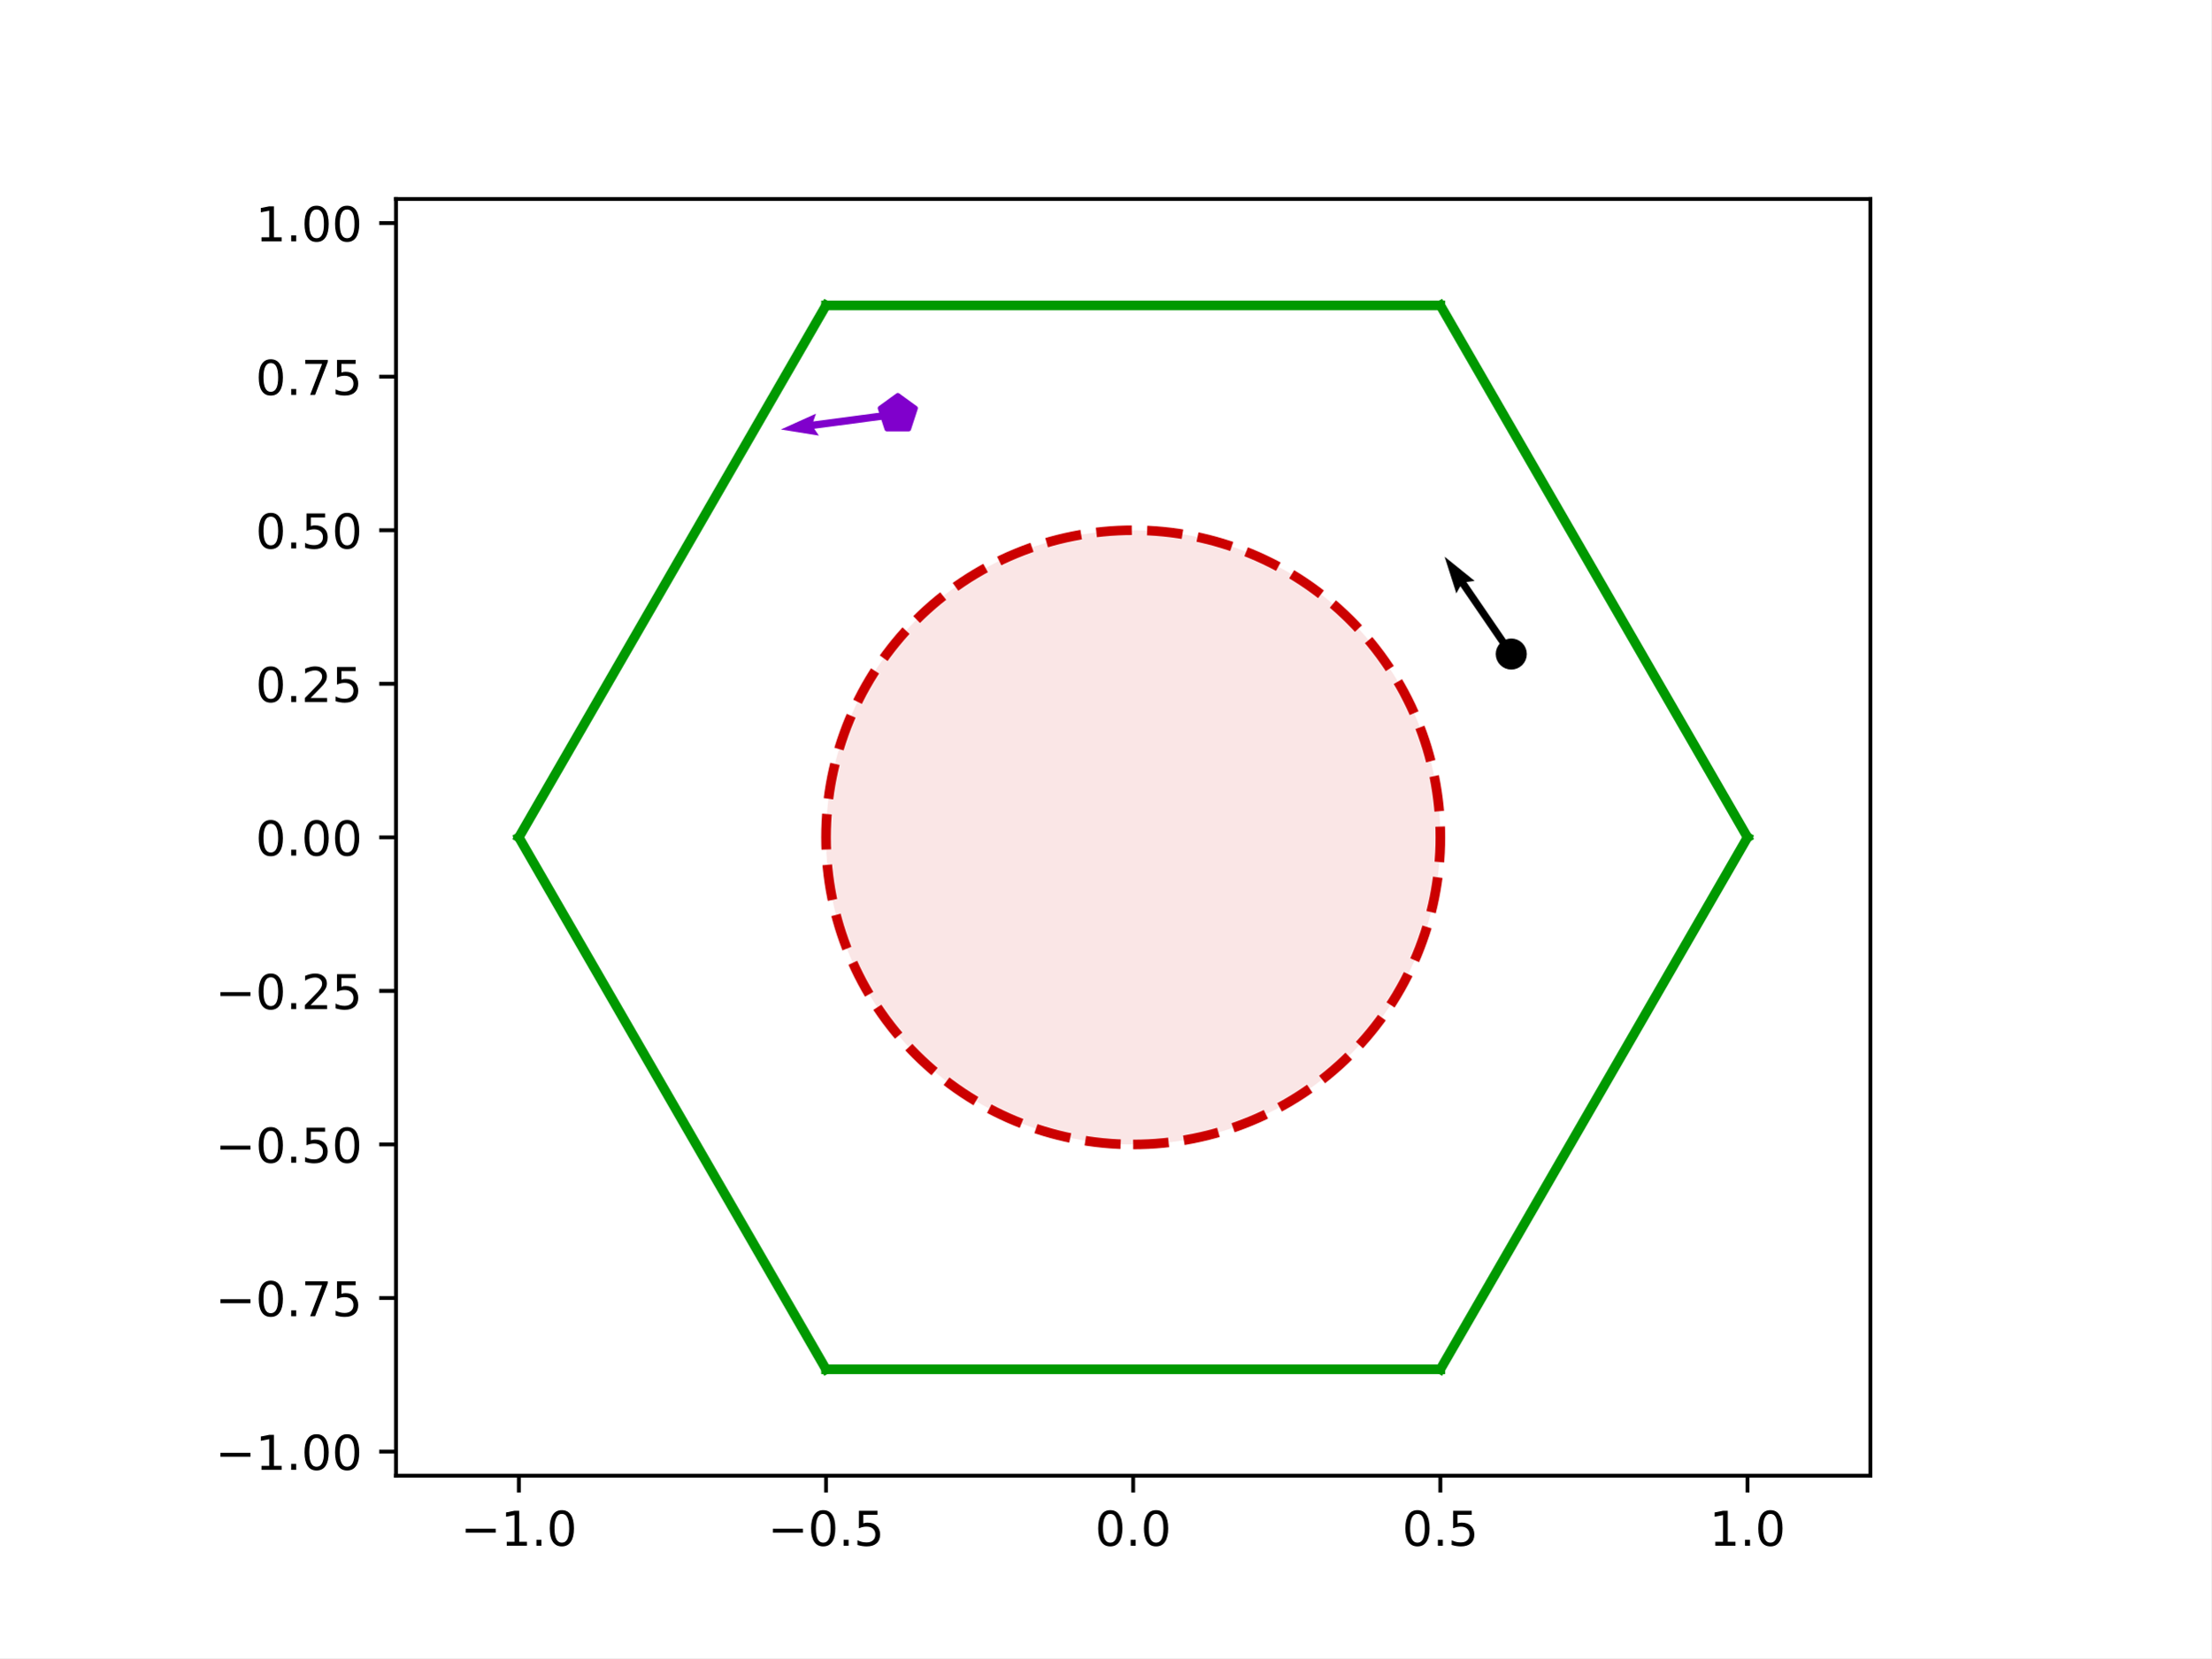
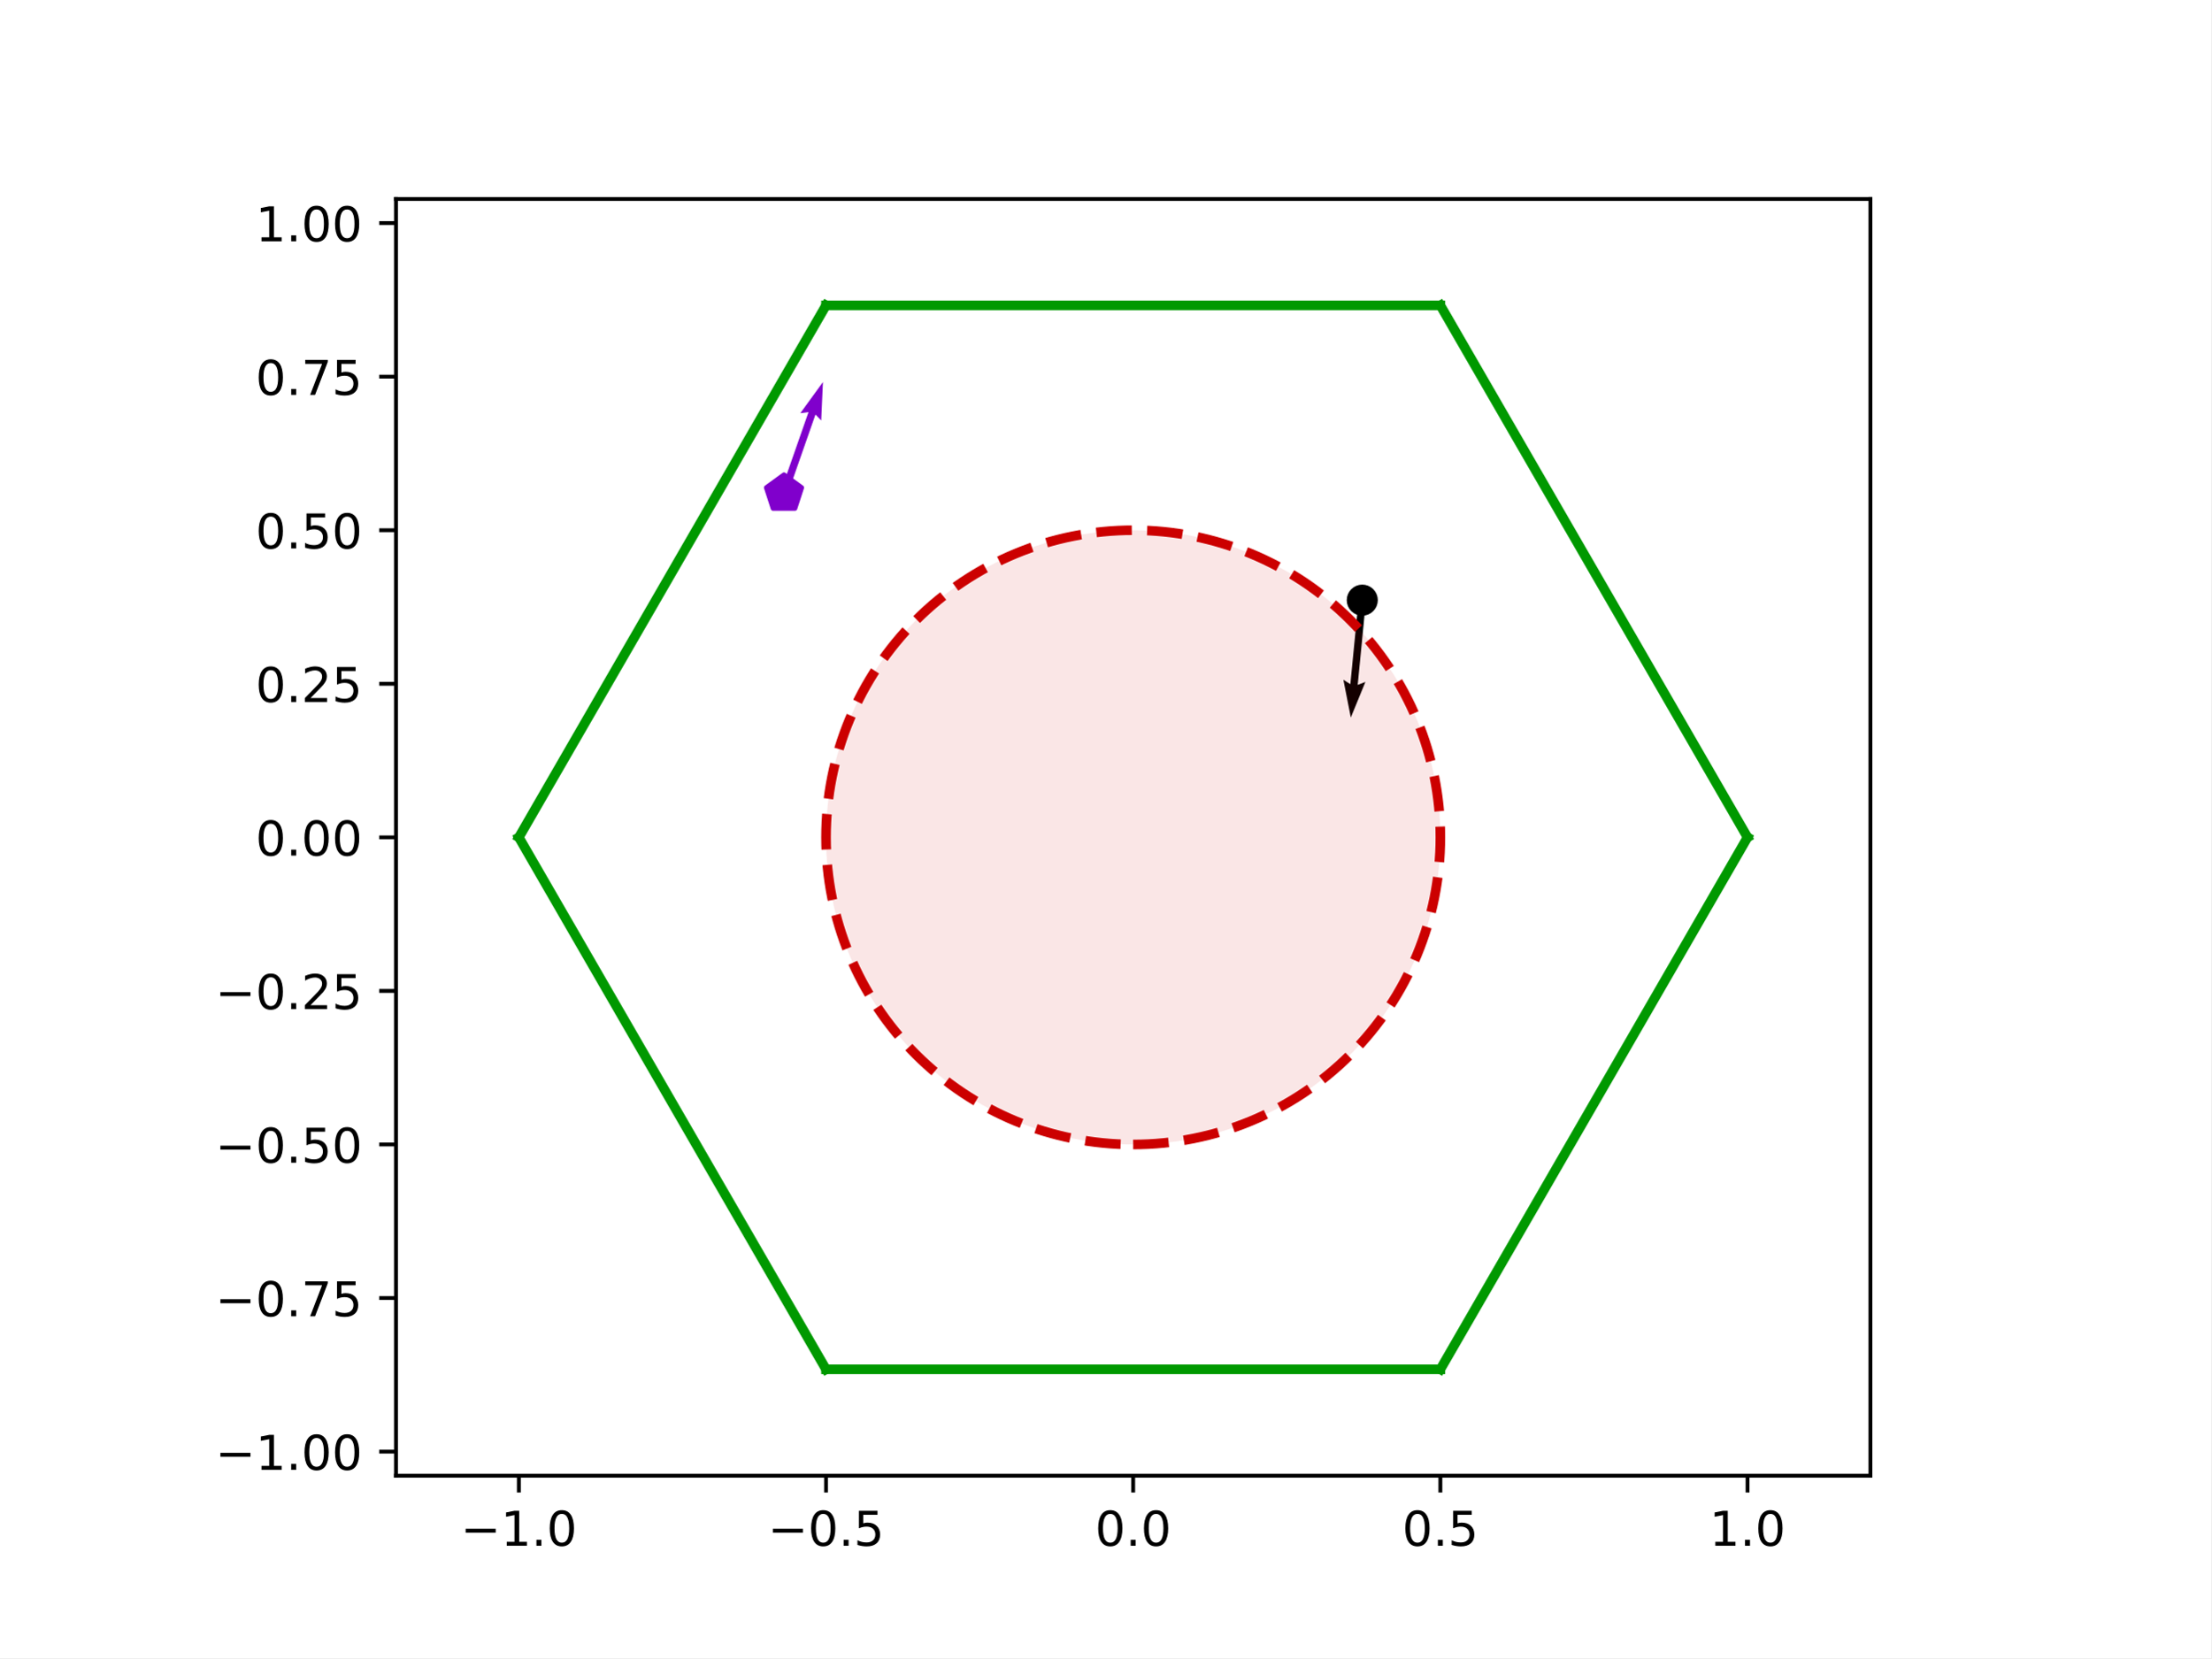
<svg xmlns="http://www.w3.org/2000/svg" xmlns:xlink="http://www.w3.org/1999/xlink" height="345.6pt" version="1.1" viewBox="0 0 460.8 345.6" width="460.8pt">
  <defs>
    <style type="text/css">
*{stroke-linecap:butt;stroke-linejoin:round;}
  </style>
  </defs>
  <g id="figure_1">
    <g id="patch_1">
      <path d="M 0 345.6  L 460.8 345.6  L 460.8 0  L 0 0  z " style="fill:#ffffff;" />
    </g>
    <g id="axes_1">
      <g id="patch_2">
        <path d="M 82.52 307.584  L 389.8 307.584  L 389.8 41.472  L 82.52 41.472  z " style="fill:#ffffff;" />
      </g>
      <g id="PathCollection_1">
        <defs>
-           <path d="M 0 2.739  C 0.726 2.739 1.423 2.45 1.936 1.936  C 2.45 1.423 2.739 0.726 2.739 0  C 2.739 -0.726 2.45 -1.423 1.936 -1.936  C 1.423 -2.45 0.726 -2.739 0 -2.739  C -0.726 -2.739 -1.423 -2.45 -1.936 -1.936  C -2.45 -1.423 -2.739 -0.726 -2.739 0  C -2.739 0.726 -2.45 1.423 -1.936 1.936  C -1.423 2.45 -0.726 2.739 0 2.739  z " id="m8e3643d8e0" style="stroke:#000000;" />
+           <path d="M 0 2.739  C 0.726 2.739 1.423 2.45 1.936 1.936  C 2.45 1.423 2.739 0.726 2.739 0  C 2.739 -0.726 2.45 -1.423 1.936 -1.936  C 1.423 -2.45 0.726 -2.739 0 -2.739  C -0.726 -2.739 -1.423 -2.45 -1.936 -1.936  C -2.45 -1.423 -2.739 -0.726 -2.739 0  C -2.739 0.726 -2.45 1.423 -1.936 1.936  C -1.423 2.45 -0.726 2.739 0 2.739  z " id="md13ea4c5fa" style="stroke:#000000;" />
        </defs>
-         <g clip-path="url(#p8cc848de9a)">
-           <use style="stroke:#000000;" x="314.958" xlink:href="#m8e3643d8e0" y="136.319" />
+         <g clip-path="url(#pb7fb98293e)">
+           <use style="stroke:#000000;" x="283.903" xlink:href="#md13ea4c5fa" y="125.088" />
        </g>
      </g>
      <g id="Quiver_1">
-         <path clip-path="url(#p8cc848de9a)" d="M 314.324 136.753  L 304.343 122.174  L 303.509 123.675  L 301.071 116.035  L 307.312 121.072  L 305.611 121.306  L 315.592 135.885  L 314.324 136.753  " />
+         <path clip-path="url(#pb7fb98293e)" d="M 284.668 125.163  L 282.949 142.748  L 284.553 142.133  L 281.512 149.554  L 279.966 141.684  L 281.42 142.598  L 283.139 125.014  L 284.668 125.163  " />
      </g>
      <g id="PathCollection_2">
        <defs>
-           <path d="M 0 -3.873  L -3.683 -1.197  L -2.276 3.133  L 2.276 3.133  L 3.683 -1.197  z " id="m2ec958ba5a" style="stroke:#8000cc;" />
+           <path d="M 0 -3.873  L -3.683 -1.197  L -2.276 3.133  L 2.276 3.133  L 3.683 -1.197  z " id="mae4f7f1597" style="stroke:#8000cc;" />
        </defs>
-         <g clip-path="url(#p8cc848de9a)">
-           <use style="fill:#8000cc;stroke:#8000cc;" x="187.101" xlink:href="#m2ec958ba5a" y="86.276" />
+         <g clip-path="url(#pb7fb98293e)">
+           <use style="fill:#8000cc;stroke:#8000cc;" x="163.385" xlink:href="#mae4f7f1597" y="102.831" />
        </g>
      </g>
      <g id="Quiver_2">
-         <path clip-path="url(#p8cc848de9a)" d="M 187.203 87.037  L 169.688 89.366  L 170.652 90.788  L 162.734 89.516  L 170.045 86.219  L 169.486 87.843  L 187 85.514  L 187.203 87.037  " style="fill:#8000cc;" />
+         <path clip-path="url(#pb7fb98293e)" d="M 162.66 102.577  L 168.493 85.899  L 166.789 86.117  L 171.501 79.626  L 171.14 87.638  L 169.943 86.406  L 164.11 103.084  L 162.66 102.577  " style="fill:#8000cc;" />
      </g>
      <g id="patch_3">
-         <path clip-path="url(#p8cc848de9a)" d="M 236.16 238.545  C 253.137 238.545 269.422 231.799 281.427 219.795  C 293.431 207.79 300.177 191.505 300.177 174.528  C 300.177 157.551 293.431 141.266 281.427 129.261  C 269.422 117.257 253.137 110.511 236.16 110.511  C 219.183 110.511 202.898 117.257 190.893 129.261  C 178.889 141.266 172.143 157.551 172.143 174.528  C 172.143 191.505 178.889 207.79 190.893 219.795  C 202.898 231.799 219.183 238.545 236.16 238.545  z " style="fill:#cc0000;fill-opacity:0.1;stroke:#cc0000;stroke-dasharray:7.4,3.2;stroke-dashoffset:0;stroke-linejoin:miter;stroke-width:2;" />
+         <path clip-path="url(#pb7fb98293e)" d="M 236.16 238.545  C 253.137 238.545 269.422 231.799 281.427 219.795  C 293.431 207.79 300.177 191.505 300.177 174.528  C 300.177 157.551 293.431 141.266 281.427 129.261  C 269.422 117.257 253.137 110.511 236.16 110.511  C 219.183 110.511 202.898 117.257 190.893 129.261  C 178.889 141.266 172.143 157.551 172.143 174.528  C 172.143 191.505 178.889 207.79 190.893 219.795  C 202.898 231.799 219.183 238.545 236.16 238.545  z " style="fill:#cc0000;fill-opacity:0.1;stroke:#cc0000;stroke-dasharray:7.4,3.2;stroke-dashoffset:0;stroke-linejoin:miter;stroke-width:2;" />
      </g>
      <g id="matplotlib.axis_1">
        <g id="xtick_1">
          <g id="line2d_1">
            <defs>
-               <path d="M 0 0  L 0 3.5  " id="m95157606d9" style="stroke:#000000;stroke-width:0.8;" />
-             </defs>
-             <g>
-               <use style="stroke:#000000;stroke-width:0.8;" x="108.127" xlink:href="#m95157606d9" y="307.584" />
+               <path d="M 0 0  L 0 3.5  " id="m950d77afb1" style="stroke:#000000;stroke-width:0.8;" />
+             </defs>
+             <g>
+               <use style="stroke:#000000;stroke-width:0.8;" x="108.127" xlink:href="#m950d77afb1" y="307.584" />
            </g>
          </g>
          <g id="text_1">
            <defs>
              <path d="M 10.594 35.5  L 73.188 35.5  L 73.188 27.203  L 10.594 27.203  z " id="DejaVuSans-2212" />
              <path d="M 12.406 8.297  L 28.516 8.297  L 28.516 63.922  L 10.984 60.406  L 10.984 69.391  L 28.422 72.906  L 38.281 72.906  L 38.281 8.297  L 54.391 8.297  L 54.391 0  L 12.406 0  z " id="DejaVuSans-31" />
              <path d="M 10.688 12.406  L 21 12.406  L 21 0  L 10.688 0  z " id="DejaVuSans-2e" />
              <path d="M 31.781 66.406  Q 24.172 66.406 20.328 58.906  Q 16.5 51.422 16.5 36.375  Q 16.5 21.391 20.328 13.891  Q 24.172 6.391 31.781 6.391  Q 39.453 6.391 43.281 13.891  Q 47.125 21.391 47.125 36.375  Q 47.125 51.422 43.281 58.906  Q 39.453 66.406 31.781 66.406  z M 31.781 74.219  Q 44.047 74.219 50.516 64.516  Q 56.984 54.828 56.984 36.375  Q 56.984 17.969 50.516 8.266  Q 44.047 -1.422 31.781 -1.422  Q 19.531 -1.422 13.062 8.266  Q 6.594 17.969 6.594 36.375  Q 6.594 54.828 13.062 64.516  Q 19.531 74.219 31.781 74.219  z " id="DejaVuSans-30" />
            </defs>
            <g transform="translate(95.9854 322.1824)scale(0.1 -0.1)">
              <use xlink:href="#DejaVuSans-2212" />
              <use x="83.789" xlink:href="#DejaVuSans-31" />
              <use x="147.412" xlink:href="#DejaVuSans-2e" />
              <use x="179.199" xlink:href="#DejaVuSans-30" />
            </g>
          </g>
        </g>
        <g id="xtick_2">
          <g id="line2d_2">
            <g>
-               <use style="stroke:#000000;stroke-width:0.8;" x="172.143" xlink:href="#m95157606d9" y="307.584" />
+               <use style="stroke:#000000;stroke-width:0.8;" x="172.143" xlink:href="#m950d77afb1" y="307.584" />
            </g>
          </g>
          <g id="text_2">
            <defs>
              <path d="M 10.797 72.906  L 49.516 72.906  L 49.516 64.594  L 19.828 64.594  L 19.828 46.734  Q 21.969 47.469 24.109 47.828  Q 26.266 48.188 28.422 48.188  Q 40.625 48.188 47.75 41.5  Q 54.891 34.812 54.891 23.391  Q 54.891 11.625 47.562 5.094  Q 40.234 -1.422 26.906 -1.422  Q 22.312 -1.422 17.547 -0.641  Q 12.797 0.141 7.719 1.703  L 7.719 11.625  Q 12.109 9.234 16.797 8.062  Q 21.484 6.891 26.703 6.891  Q 35.156 6.891 40.078 11.328  Q 45.016 15.766 45.016 23.391  Q 45.016 31 40.078 35.438  Q 35.156 39.891 26.703 39.891  Q 22.75 39.891 18.812 39.016  Q 14.891 38.141 10.797 36.281  z " id="DejaVuSans-35" />
            </defs>
            <g transform="translate(160.002 322.1824)scale(0.1 -0.1)">
              <use xlink:href="#DejaVuSans-2212" />
              <use x="83.789" xlink:href="#DejaVuSans-30" />
              <use x="147.412" xlink:href="#DejaVuSans-2e" />
              <use x="179.199" xlink:href="#DejaVuSans-35" />
            </g>
          </g>
        </g>
        <g id="xtick_3">
          <g id="line2d_3">
            <g>
-               <use style="stroke:#000000;stroke-width:0.8;" x="236.16" xlink:href="#m95157606d9" y="307.584" />
+               <use style="stroke:#000000;stroke-width:0.8;" x="236.16" xlink:href="#m950d77afb1" y="307.584" />
            </g>
          </g>
          <g id="text_3">
            <g transform="translate(228.2084 322.1824)scale(0.1 -0.1)">
              <use xlink:href="#DejaVuSans-30" />
              <use x="63.623" xlink:href="#DejaVuSans-2e" />
              <use x="95.41" xlink:href="#DejaVuSans-30" />
            </g>
          </g>
        </g>
        <g id="xtick_4">
          <g id="line2d_4">
            <g>
-               <use style="stroke:#000000;stroke-width:0.8;" x="300.177" xlink:href="#m95157606d9" y="307.584" />
+               <use style="stroke:#000000;stroke-width:0.8;" x="300.177" xlink:href="#m950d77afb1" y="307.584" />
            </g>
          </g>
          <g id="text_4">
            <g transform="translate(292.225 322.1824)scale(0.1 -0.1)">
              <use xlink:href="#DejaVuSans-30" />
              <use x="63.623" xlink:href="#DejaVuSans-2e" />
              <use x="95.41" xlink:href="#DejaVuSans-35" />
            </g>
          </g>
        </g>
        <g id="xtick_5">
          <g id="line2d_5">
            <g>
-               <use style="stroke:#000000;stroke-width:0.8;" x="364.193" xlink:href="#m95157606d9" y="307.584" />
+               <use style="stroke:#000000;stroke-width:0.8;" x="364.193" xlink:href="#m950d77afb1" y="307.584" />
            </g>
          </g>
          <g id="text_5">
            <g transform="translate(356.2416 322.1824)scale(0.1 -0.1)">
              <use xlink:href="#DejaVuSans-31" />
              <use x="63.623" xlink:href="#DejaVuSans-2e" />
              <use x="95.41" xlink:href="#DejaVuSans-30" />
            </g>
          </g>
        </g>
      </g>
      <g id="matplotlib.axis_2">
        <g id="ytick_1">
          <g id="line2d_6">
            <defs>
-               <path d="M 0 0  L -3.5 0  " id="md72eeaaaef" style="stroke:#000000;stroke-width:0.8;" />
-             </defs>
-             <g>
-               <use style="stroke:#000000;stroke-width:0.8;" x="82.52" xlink:href="#md72eeaaaef" y="302.561" />
+               <path d="M 0 0  L -3.5 0  " id="mc645c1d430" style="stroke:#000000;stroke-width:0.8;" />
+             </defs>
+             <g>
+               <use style="stroke:#000000;stroke-width:0.8;" x="82.52" xlink:href="#mc645c1d430" y="302.561" />
            </g>
          </g>
          <g id="text_6">
            <g transform="translate(44.87485 306.3604)scale(0.1 -0.1)">
              <use xlink:href="#DejaVuSans-2212" />
              <use x="83.789" xlink:href="#DejaVuSans-31" />
              <use x="147.412" xlink:href="#DejaVuSans-2e" />
              <use x="179.199" xlink:href="#DejaVuSans-30" />
              <use x="242.822" xlink:href="#DejaVuSans-30" />
            </g>
          </g>
        </g>
        <g id="ytick_2">
          <g id="line2d_7">
            <g>
-               <use style="stroke:#000000;stroke-width:0.8;" x="82.52" xlink:href="#md72eeaaaef" y="270.553" />
+               <use style="stroke:#000000;stroke-width:0.8;" x="82.52" xlink:href="#mc645c1d430" y="270.553" />
            </g>
          </g>
          <g id="text_7">
            <defs>
              <path d="M 8.203 72.906  L 55.078 72.906  L 55.078 68.703  L 28.609 0  L 18.312 0  L 43.219 64.594  L 8.203 64.594  z " id="DejaVuSans-37" />
            </defs>
            <g transform="translate(44.87485 274.3521)scale(0.1 -0.1)">
              <use xlink:href="#DejaVuSans-2212" />
              <use x="83.789" xlink:href="#DejaVuSans-30" />
              <use x="147.412" xlink:href="#DejaVuSans-2e" />
              <use x="179.199" xlink:href="#DejaVuSans-37" />
              <use x="242.822" xlink:href="#DejaVuSans-35" />
            </g>
          </g>
        </g>
        <g id="ytick_3">
          <g id="line2d_8">
            <g>
-               <use style="stroke:#000000;stroke-width:0.8;" x="82.52" xlink:href="#md72eeaaaef" y="238.545" />
+               <use style="stroke:#000000;stroke-width:0.8;" x="82.52" xlink:href="#mc645c1d430" y="238.545" />
            </g>
          </g>
          <g id="text_8">
            <g transform="translate(44.87485 242.3438)scale(0.1 -0.1)">
              <use xlink:href="#DejaVuSans-2212" />
              <use x="83.789" xlink:href="#DejaVuSans-30" />
              <use x="147.412" xlink:href="#DejaVuSans-2e" />
              <use x="179.199" xlink:href="#DejaVuSans-35" />
              <use x="242.822" xlink:href="#DejaVuSans-30" />
            </g>
          </g>
        </g>
        <g id="ytick_4">
          <g id="line2d_9">
            <g>
-               <use style="stroke:#000000;stroke-width:0.8;" x="82.52" xlink:href="#md72eeaaaef" y="206.536" />
+               <use style="stroke:#000000;stroke-width:0.8;" x="82.52" xlink:href="#mc645c1d430" y="206.536" />
            </g>
          </g>
          <g id="text_9">
            <defs>
              <path d="M 19.188 8.297  L 53.609 8.297  L 53.609 0  L 7.328 0  L 7.328 8.297  Q 12.938 14.109 22.625 23.891  Q 32.328 33.688 34.812 36.531  Q 39.547 41.844 41.422 45.531  Q 43.312 49.219 43.312 52.781  Q 43.312 58.594 39.234 62.25  Q 35.156 65.922 28.609 65.922  Q 23.969 65.922 18.812 64.312  Q 13.672 62.703 7.812 59.422  L 7.812 69.391  Q 13.766 71.781 18.938 73  Q 24.125 74.219 28.422 74.219  Q 39.75 74.219 46.484 68.547  Q 53.219 62.891 53.219 53.422  Q 53.219 48.922 51.531 44.891  Q 49.859 40.875 45.406 35.406  Q 44.188 33.984 37.641 27.219  Q 31.109 20.453 19.188 8.297  z " id="DejaVuSans-32" />
            </defs>
            <g transform="translate(44.87485 210.3355)scale(0.1 -0.1)">
              <use xlink:href="#DejaVuSans-2212" />
              <use x="83.789" xlink:href="#DejaVuSans-30" />
              <use x="147.412" xlink:href="#DejaVuSans-2e" />
              <use x="179.199" xlink:href="#DejaVuSans-32" />
              <use x="242.822" xlink:href="#DejaVuSans-35" />
            </g>
          </g>
        </g>
        <g id="ytick_5">
          <g id="line2d_10">
            <g>
-               <use style="stroke:#000000;stroke-width:0.8;" x="82.52" xlink:href="#md72eeaaaef" y="174.528" />
+               <use style="stroke:#000000;stroke-width:0.8;" x="82.52" xlink:href="#mc645c1d430" y="174.528" />
            </g>
          </g>
          <g id="text_10">
            <g transform="translate(53.25454 178.3272)scale(0.1 -0.1)">
              <use xlink:href="#DejaVuSans-30" />
              <use x="63.623" xlink:href="#DejaVuSans-2e" />
              <use x="95.41" xlink:href="#DejaVuSans-30" />
              <use x="159.033" xlink:href="#DejaVuSans-30" />
            </g>
          </g>
        </g>
        <g id="ytick_6">
          <g id="line2d_11">
            <g>
-               <use style="stroke:#000000;stroke-width:0.8;" x="82.52" xlink:href="#md72eeaaaef" y="142.52" />
+               <use style="stroke:#000000;stroke-width:0.8;" x="82.52" xlink:href="#mc645c1d430" y="142.52" />
            </g>
          </g>
          <g id="text_11">
            <g transform="translate(53.25454 146.3189)scale(0.1 -0.1)">
              <use xlink:href="#DejaVuSans-30" />
              <use x="63.623" xlink:href="#DejaVuSans-2e" />
              <use x="95.41" xlink:href="#DejaVuSans-32" />
              <use x="159.033" xlink:href="#DejaVuSans-35" />
            </g>
          </g>
        </g>
        <g id="ytick_7">
          <g id="line2d_12">
            <g>
-               <use style="stroke:#000000;stroke-width:0.8;" x="82.52" xlink:href="#md72eeaaaef" y="110.511" />
+               <use style="stroke:#000000;stroke-width:0.8;" x="82.52" xlink:href="#mc645c1d430" y="110.511" />
            </g>
          </g>
          <g id="text_12">
            <g transform="translate(53.25454 114.3106)scale(0.1 -0.1)">
              <use xlink:href="#DejaVuSans-30" />
              <use x="63.623" xlink:href="#DejaVuSans-2e" />
              <use x="95.41" xlink:href="#DejaVuSans-35" />
              <use x="159.033" xlink:href="#DejaVuSans-30" />
            </g>
          </g>
        </g>
        <g id="ytick_8">
          <g id="line2d_13">
            <g>
-               <use style="stroke:#000000;stroke-width:0.8;" x="82.52" xlink:href="#md72eeaaaef" y="78.503" />
+               <use style="stroke:#000000;stroke-width:0.8;" x="82.52" xlink:href="#mc645c1d430" y="78.503" />
            </g>
          </g>
          <g id="text_13">
            <g transform="translate(53.25454 82.30232)scale(0.1 -0.1)">
              <use xlink:href="#DejaVuSans-30" />
              <use x="63.623" xlink:href="#DejaVuSans-2e" />
              <use x="95.41" xlink:href="#DejaVuSans-37" />
              <use x="159.033" xlink:href="#DejaVuSans-35" />
            </g>
          </g>
        </g>
        <g id="ytick_9">
          <g id="line2d_14">
            <g>
-               <use style="stroke:#000000;stroke-width:0.8;" x="82.52" xlink:href="#md72eeaaaef" y="46.495" />
+               <use style="stroke:#000000;stroke-width:0.8;" x="82.52" xlink:href="#mc645c1d430" y="46.495" />
            </g>
          </g>
          <g id="text_14">
            <g transform="translate(53.25454 50.29402)scale(0.1 -0.1)">
              <use xlink:href="#DejaVuSans-31" />
              <use x="63.623" xlink:href="#DejaVuSans-2e" />
              <use x="95.41" xlink:href="#DejaVuSans-30" />
              <use x="159.033" xlink:href="#DejaVuSans-30" />
            </g>
          </g>
        </g>
      </g>
      <g id="line2d_15">
-         <path clip-path="url(#p8cc848de9a)" d="M 300.177 63.648  L 172.143 63.648  " style="fill:none;stroke:#009900;stroke-linecap:square;stroke-width:2;" />
+         <path clip-path="url(#pb7fb98293e)" d="M 300.177 63.648  L 172.143 63.648  " style="fill:none;stroke:#009900;stroke-linecap:square;stroke-width:2;" />
      </g>
      <g id="line2d_16">
-         <path clip-path="url(#p8cc848de9a)" d="M 172.143 63.648  L 108.127 174.528  " style="fill:none;stroke:#009900;stroke-linecap:square;stroke-width:2;" />
+         <path clip-path="url(#pb7fb98293e)" d="M 172.143 63.648  L 108.127 174.528  " style="fill:none;stroke:#009900;stroke-linecap:square;stroke-width:2;" />
      </g>
      <g id="line2d_17">
-         <path clip-path="url(#p8cc848de9a)" d="M 108.127 174.528  L 172.143 285.408  " style="fill:none;stroke:#009900;stroke-linecap:square;stroke-width:2;" />
+         <path clip-path="url(#pb7fb98293e)" d="M 108.127 174.528  L 172.143 285.408  " style="fill:none;stroke:#009900;stroke-linecap:square;stroke-width:2;" />
      </g>
      <g id="line2d_18">
-         <path clip-path="url(#p8cc848de9a)" d="M 172.143 285.408  L 300.177 285.408  " style="fill:none;stroke:#009900;stroke-linecap:square;stroke-width:2;" />
+         <path clip-path="url(#pb7fb98293e)" d="M 172.143 285.408  L 300.177 285.408  " style="fill:none;stroke:#009900;stroke-linecap:square;stroke-width:2;" />
      </g>
      <g id="line2d_19">
-         <path clip-path="url(#p8cc848de9a)" d="M 300.177 285.408  L 364.193 174.528  " style="fill:none;stroke:#009900;stroke-linecap:square;stroke-width:2;" />
+         <path clip-path="url(#pb7fb98293e)" d="M 300.177 285.408  L 364.193 174.528  " style="fill:none;stroke:#009900;stroke-linecap:square;stroke-width:2;" />
      </g>
      <g id="line2d_20">
-         <path clip-path="url(#p8cc848de9a)" d="M 364.193 174.528  L 300.177 63.648  " style="fill:none;stroke:#009900;stroke-linecap:square;stroke-width:2;" />
+         <path clip-path="url(#pb7fb98293e)" d="M 364.193 174.528  L 300.177 63.648  " style="fill:none;stroke:#009900;stroke-linecap:square;stroke-width:2;" />
      </g>
      <g id="patch_4">
        <path d="M 82.52 307.584  L 82.52 41.472  " style="fill:none;stroke:#000000;stroke-linecap:square;stroke-linejoin:miter;stroke-width:0.8;" />
      </g>
      <g id="patch_5">
        <path d="M 389.8 307.584  L 389.8 41.472  " style="fill:none;stroke:#000000;stroke-linecap:square;stroke-linejoin:miter;stroke-width:0.8;" />
      </g>
      <g id="patch_6">
        <path d="M 82.52 307.584  L 389.8 307.584  " style="fill:none;stroke:#000000;stroke-linecap:square;stroke-linejoin:miter;stroke-width:0.8;" />
      </g>
      <g id="patch_7">
        <path d="M 82.52 41.472  L 389.8 41.472  " style="fill:none;stroke:#000000;stroke-linecap:square;stroke-linejoin:miter;stroke-width:0.8;" />
      </g>
    </g>
  </g>
  <defs>
-     <clipPath id="p8cc848de9a">
+     <clipPath id="pb7fb98293e">
      <rect height="266.112" width="307.28" x="82.52" y="41.472" />
    </clipPath>
  </defs>
</svg>
